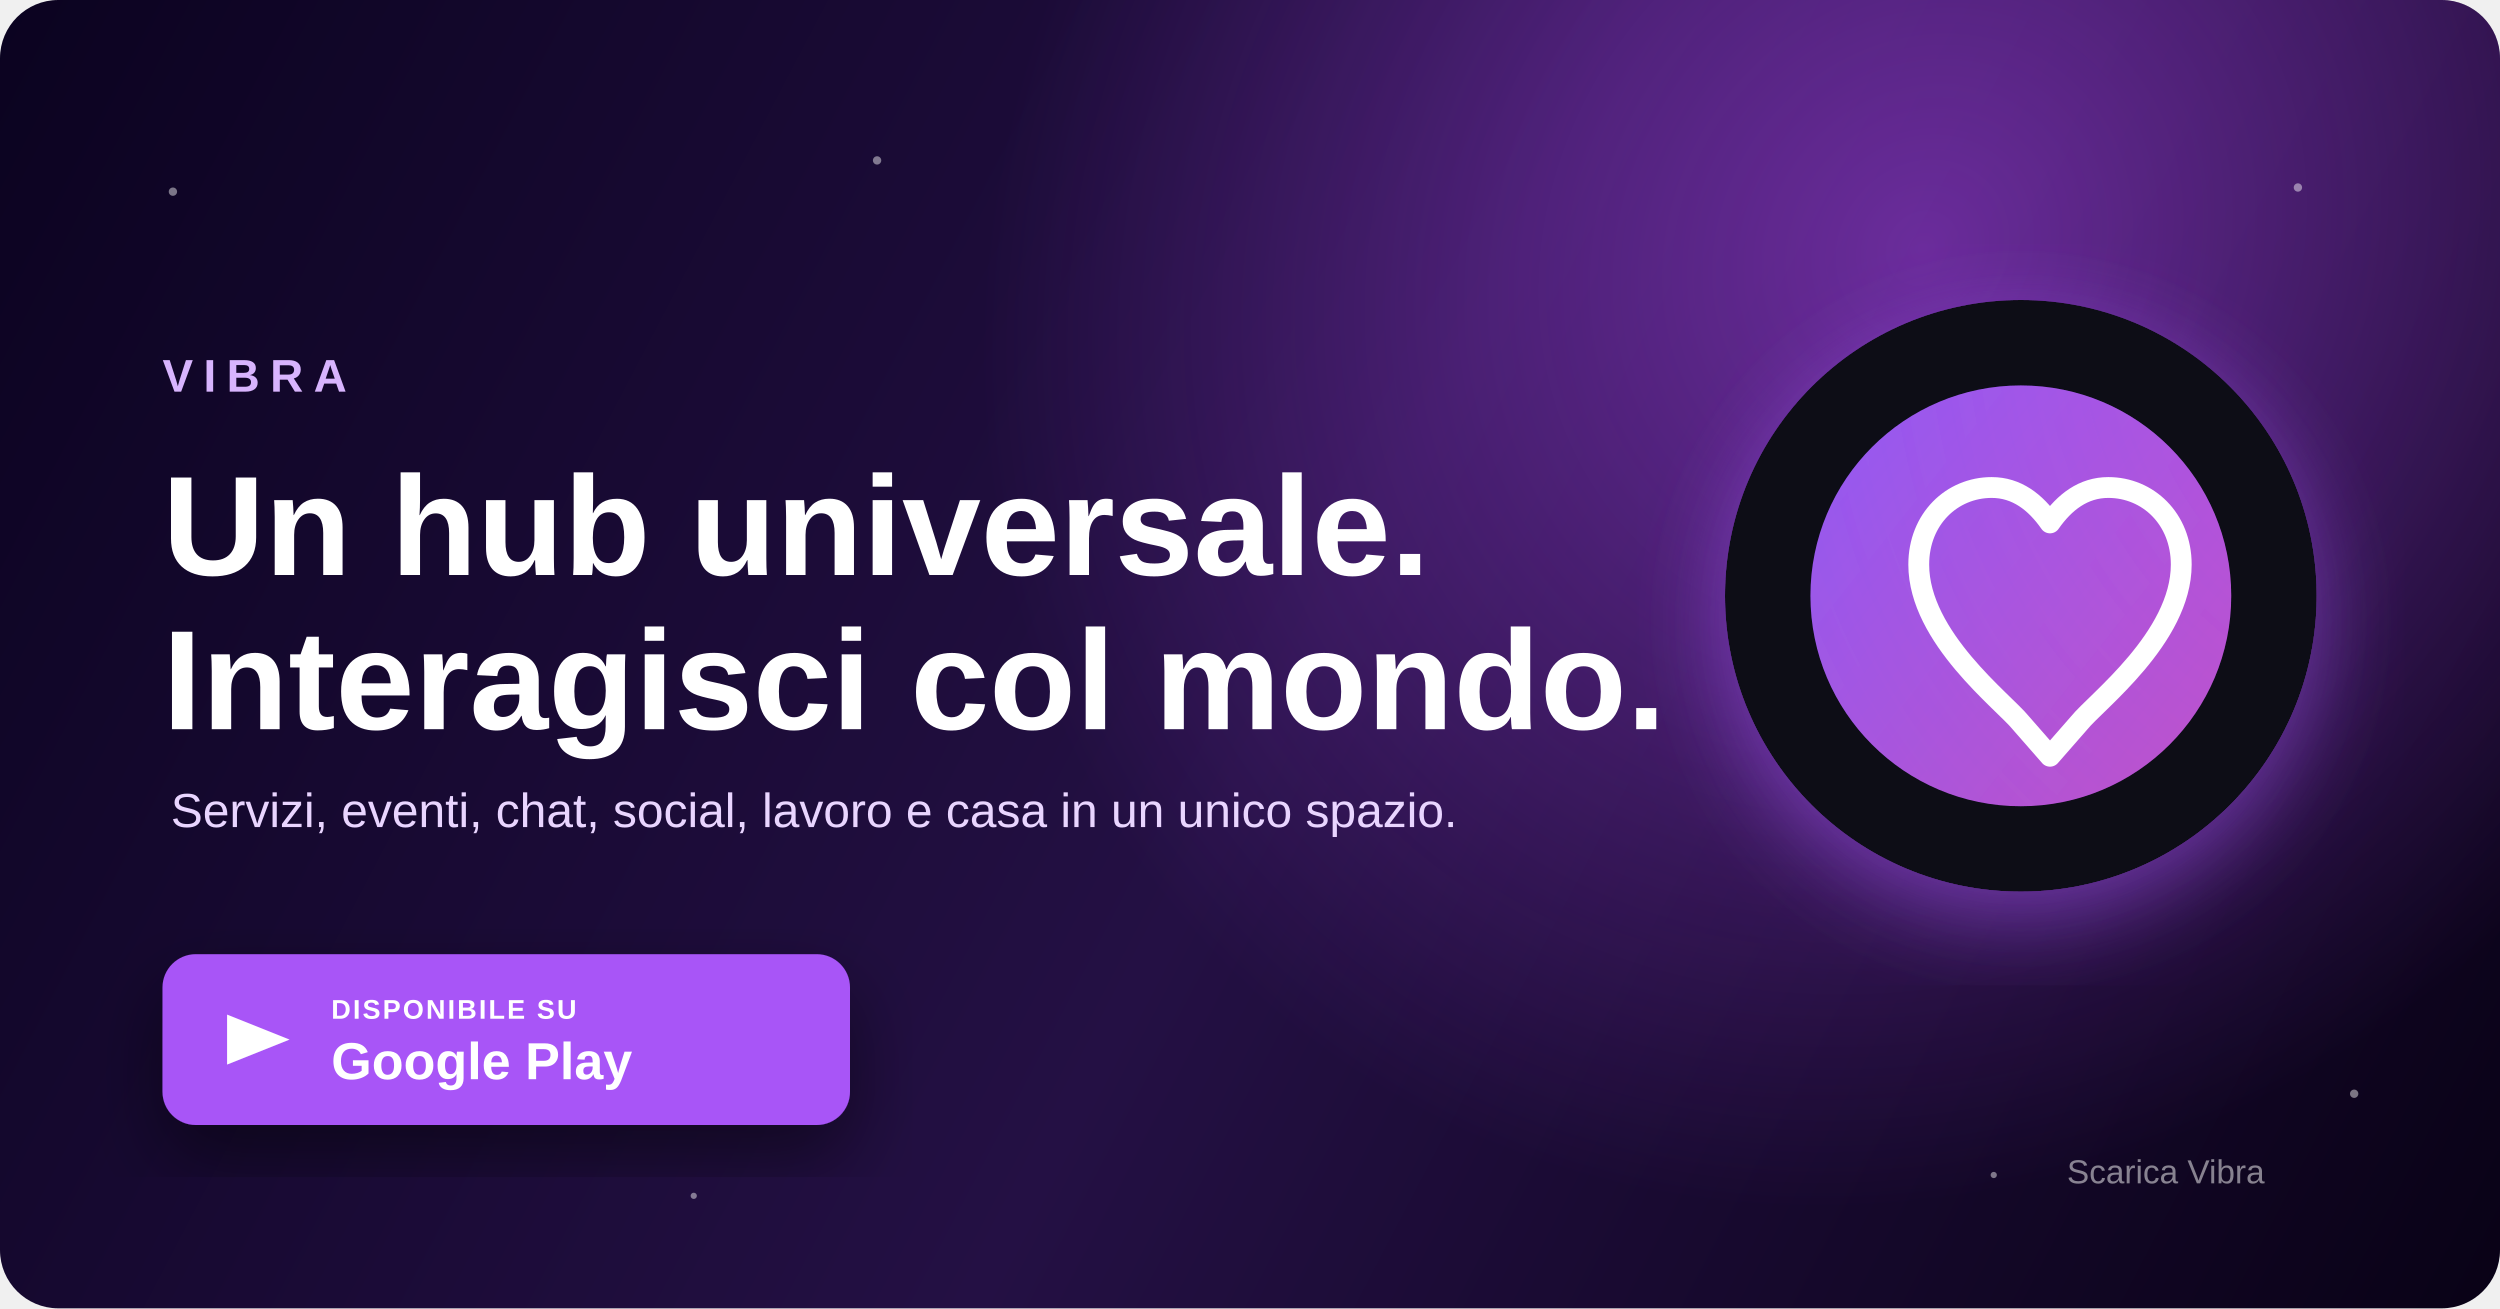
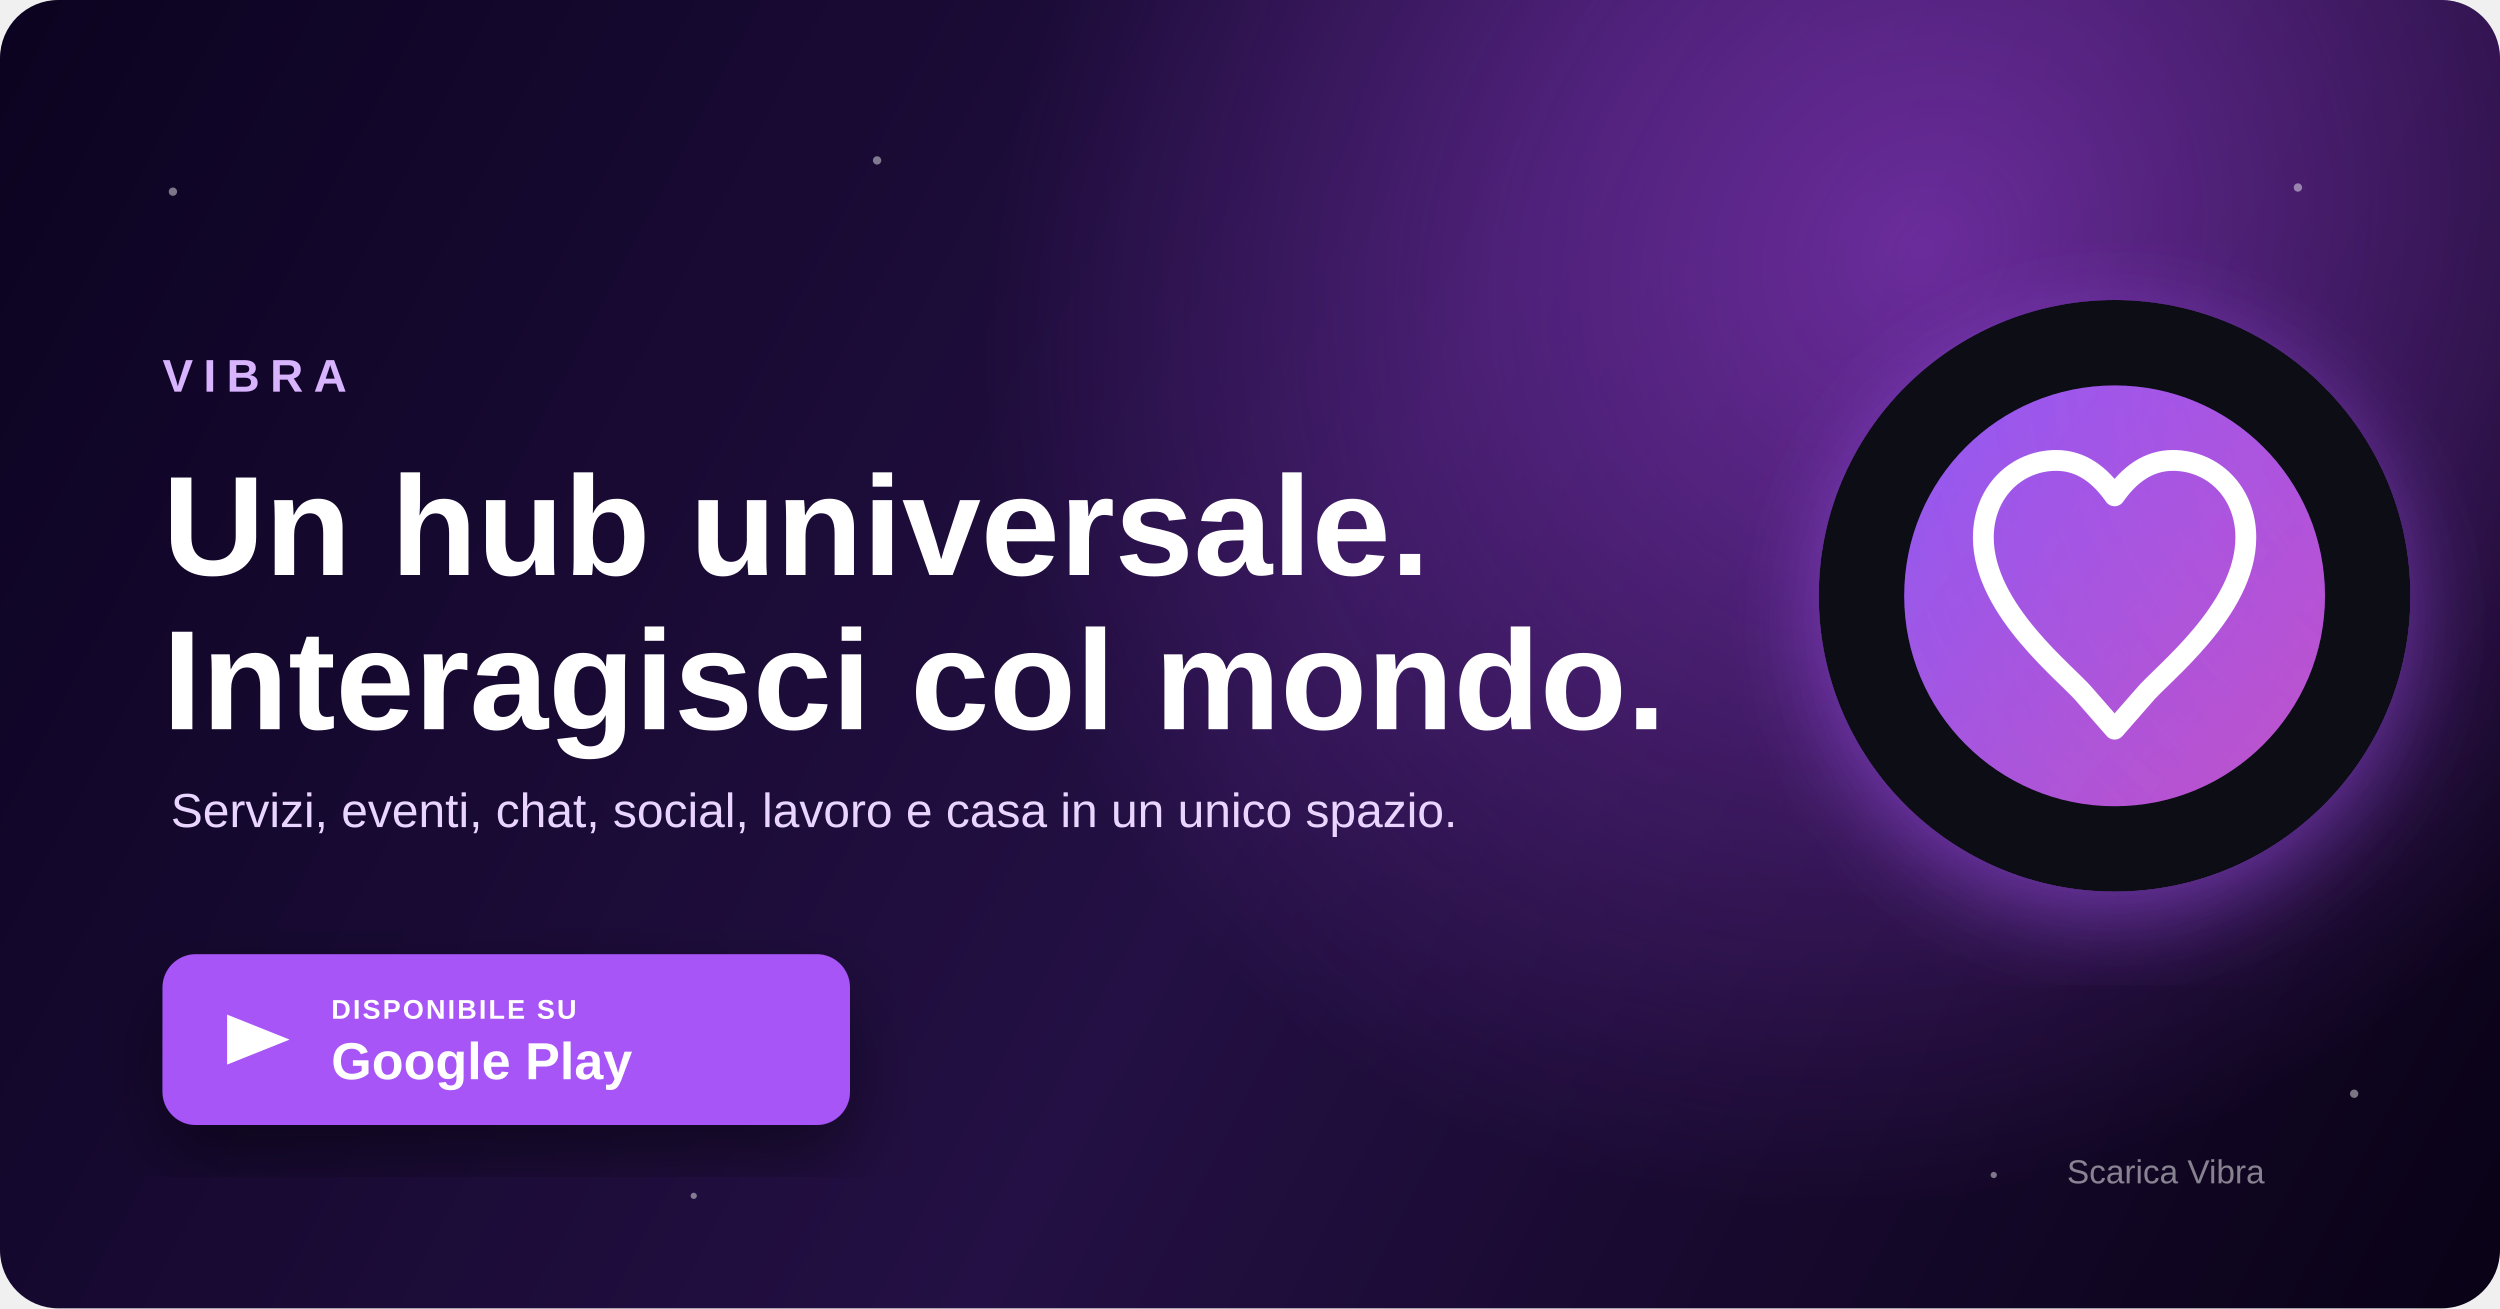
<svg xmlns="http://www.w3.org/2000/svg" width="1200" height="628" viewBox="0 0 1200 628" fill="none" role="img" aria-labelledby="title desc">
  <defs>
    <linearGradient id="background" x1="0" y1="0" x2="1200" y2="628" gradientUnits="userSpaceOnUse">
      <stop stop-color="#0B0320" />
      <stop offset="0.52" stop-color="#241044" />
      <stop offset="1" stop-color="#090216" />
    </linearGradient>
    <radialGradient id="glow" cx="0" cy="0" r="1" gradientUnits="userSpaceOnUse" gradientTransform="translate(922 120) rotate(130) scale(480 430)">
      <stop stop-color="#B84CFF" stop-opacity="0.5" />
      <stop offset="1" stop-color="#B84CFF" stop-opacity="0" />
    </radialGradient>
    <linearGradient id="accent" x1="568" y1="154" x2="1010" y2="504" gradientUnits="userSpaceOnUse">
      <stop stop-color="#8B5CF6" />
      <stop offset="1" stop-color="#EC4899" />
    </linearGradient>
    <linearGradient id="button" x1="692" y1="415" x2="1006" y2="503" gradientUnits="userSpaceOnUse">
      <stop stop-color="#A855F7" />
      <stop offset="1" stop-color="#EC4899" />
    </linearGradient>
    <filter id="shadow" x="48" y="430" width="390" height="135" filterUnits="userSpaceOnUse">
      <feDropShadow dx="0" dy="16" stdDeviation="18" flood-color="#000" flood-opacity="0.45" />
    </filter>
    <filter id="orbShadow" x="492" y="105" width="368" height="368" filterUnits="userSpaceOnUse">
      <feDropShadow dx="0" dy="12" stdDeviation="22" flood-color="#A855F7" flood-opacity="0.55" />
    </filter>
  </defs>
  <rect width="1200" height="628" rx="28" fill="url(#background)" />
  <rect width="1200" height="628" rx="28" fill="url(#glow)" />
  <g opacity="0.45" fill="#fff">
    <circle cx="83" cy="92" r="2" />
    <circle cx="168" cy="511" r="2" />
    <circle cx="421" cy="77" r="2" />
    <circle cx="1103" cy="90" r="2" />
    <circle cx="1130" cy="525" r="2" />
    <circle cx="957" cy="564" r="1.5" />
    <circle cx="333" cy="574" r="1.5" />
    <circle cx="1024" cy="242" r="1.5" />
  </g>
-   <g filter="url(#orbShadow)" transform="translate(294 0)">
+   <g filter="url(#orbShadow)" transform="translate(339 0)">
    <circle cx="676" cy="286" r="142" fill="#090B16" />
    <circle cx="676" cy="286" r="101" fill="url(#accent)" />
    <circle cx="676" cy="286" r="101" fill="url(#glow)" opacity="0.6" />
-     <path d="M676 347C668 337 627 306 627 271C627 249 643 234 662 234C674 234 683 241 690 251C697 241 706 234 718 234C737 234 753 249 753 271C753 306 712 337 704 347L690 363L676 347Z" fill="none" stroke="white" stroke-width="10" stroke-linecap="round" stroke-linejoin="round" />
+     <path transform="translate(-14 -13)" d="M676 347C668 337 627 306 627 271C627 249 643 234 662 234C674 234 683 241 690 251C697 241 706 234 718 234C737 234 753 249 753 271C753 306 712 337 704 347L690 363L676 347Z" fill="none" stroke="white" stroke-width="10" stroke-linecap="round" stroke-linejoin="round" />
  </g>
  <text x="78" y="188" fill="#D8B4FE" font-family="Arial, Helvetica, sans-serif" font-size="22" font-weight="700" letter-spacing="5">VIBRA</text>
  <text x="78" y="276" fill="white" font-family="Arial, Helvetica, sans-serif" font-size="68" font-weight="800">Un hub universale.</text>
  <text x="78" y="350" fill="white" font-family="Arial, Helvetica, sans-serif" font-size="68" font-weight="800">Interagisci col mondo.</text>
  <text x="82" y="397" fill="#E9D5FF" font-family="Arial, Helvetica, sans-serif" font-size="23">Servizi, eventi, chat, social, lavoro e casa in un unico spazio.</text>
  <g filter="url(#shadow)">
    <rect x="78" y="458" width="330" height="82" rx="16" fill="url(#button)" />
    <path d="M109 487L139 499L109 511V487Z" fill="white" />
    <text x="159" y="489" fill="white" font-family="Arial, Helvetica, sans-serif" font-size="13" font-weight="700" letter-spacing="1">DISPONIBILE SU</text>
    <text x="159" y="518" fill="white" font-family="Arial, Helvetica, sans-serif" font-size="25" font-weight="800">Google Play</text>
  </g>
  <text x="1087" y="568" text-anchor="end" fill="#FFFFFF" fill-opacity="0.5" font-family="Arial, Helvetica, sans-serif" font-size="16">Scarica Vibra</text>
</svg>
